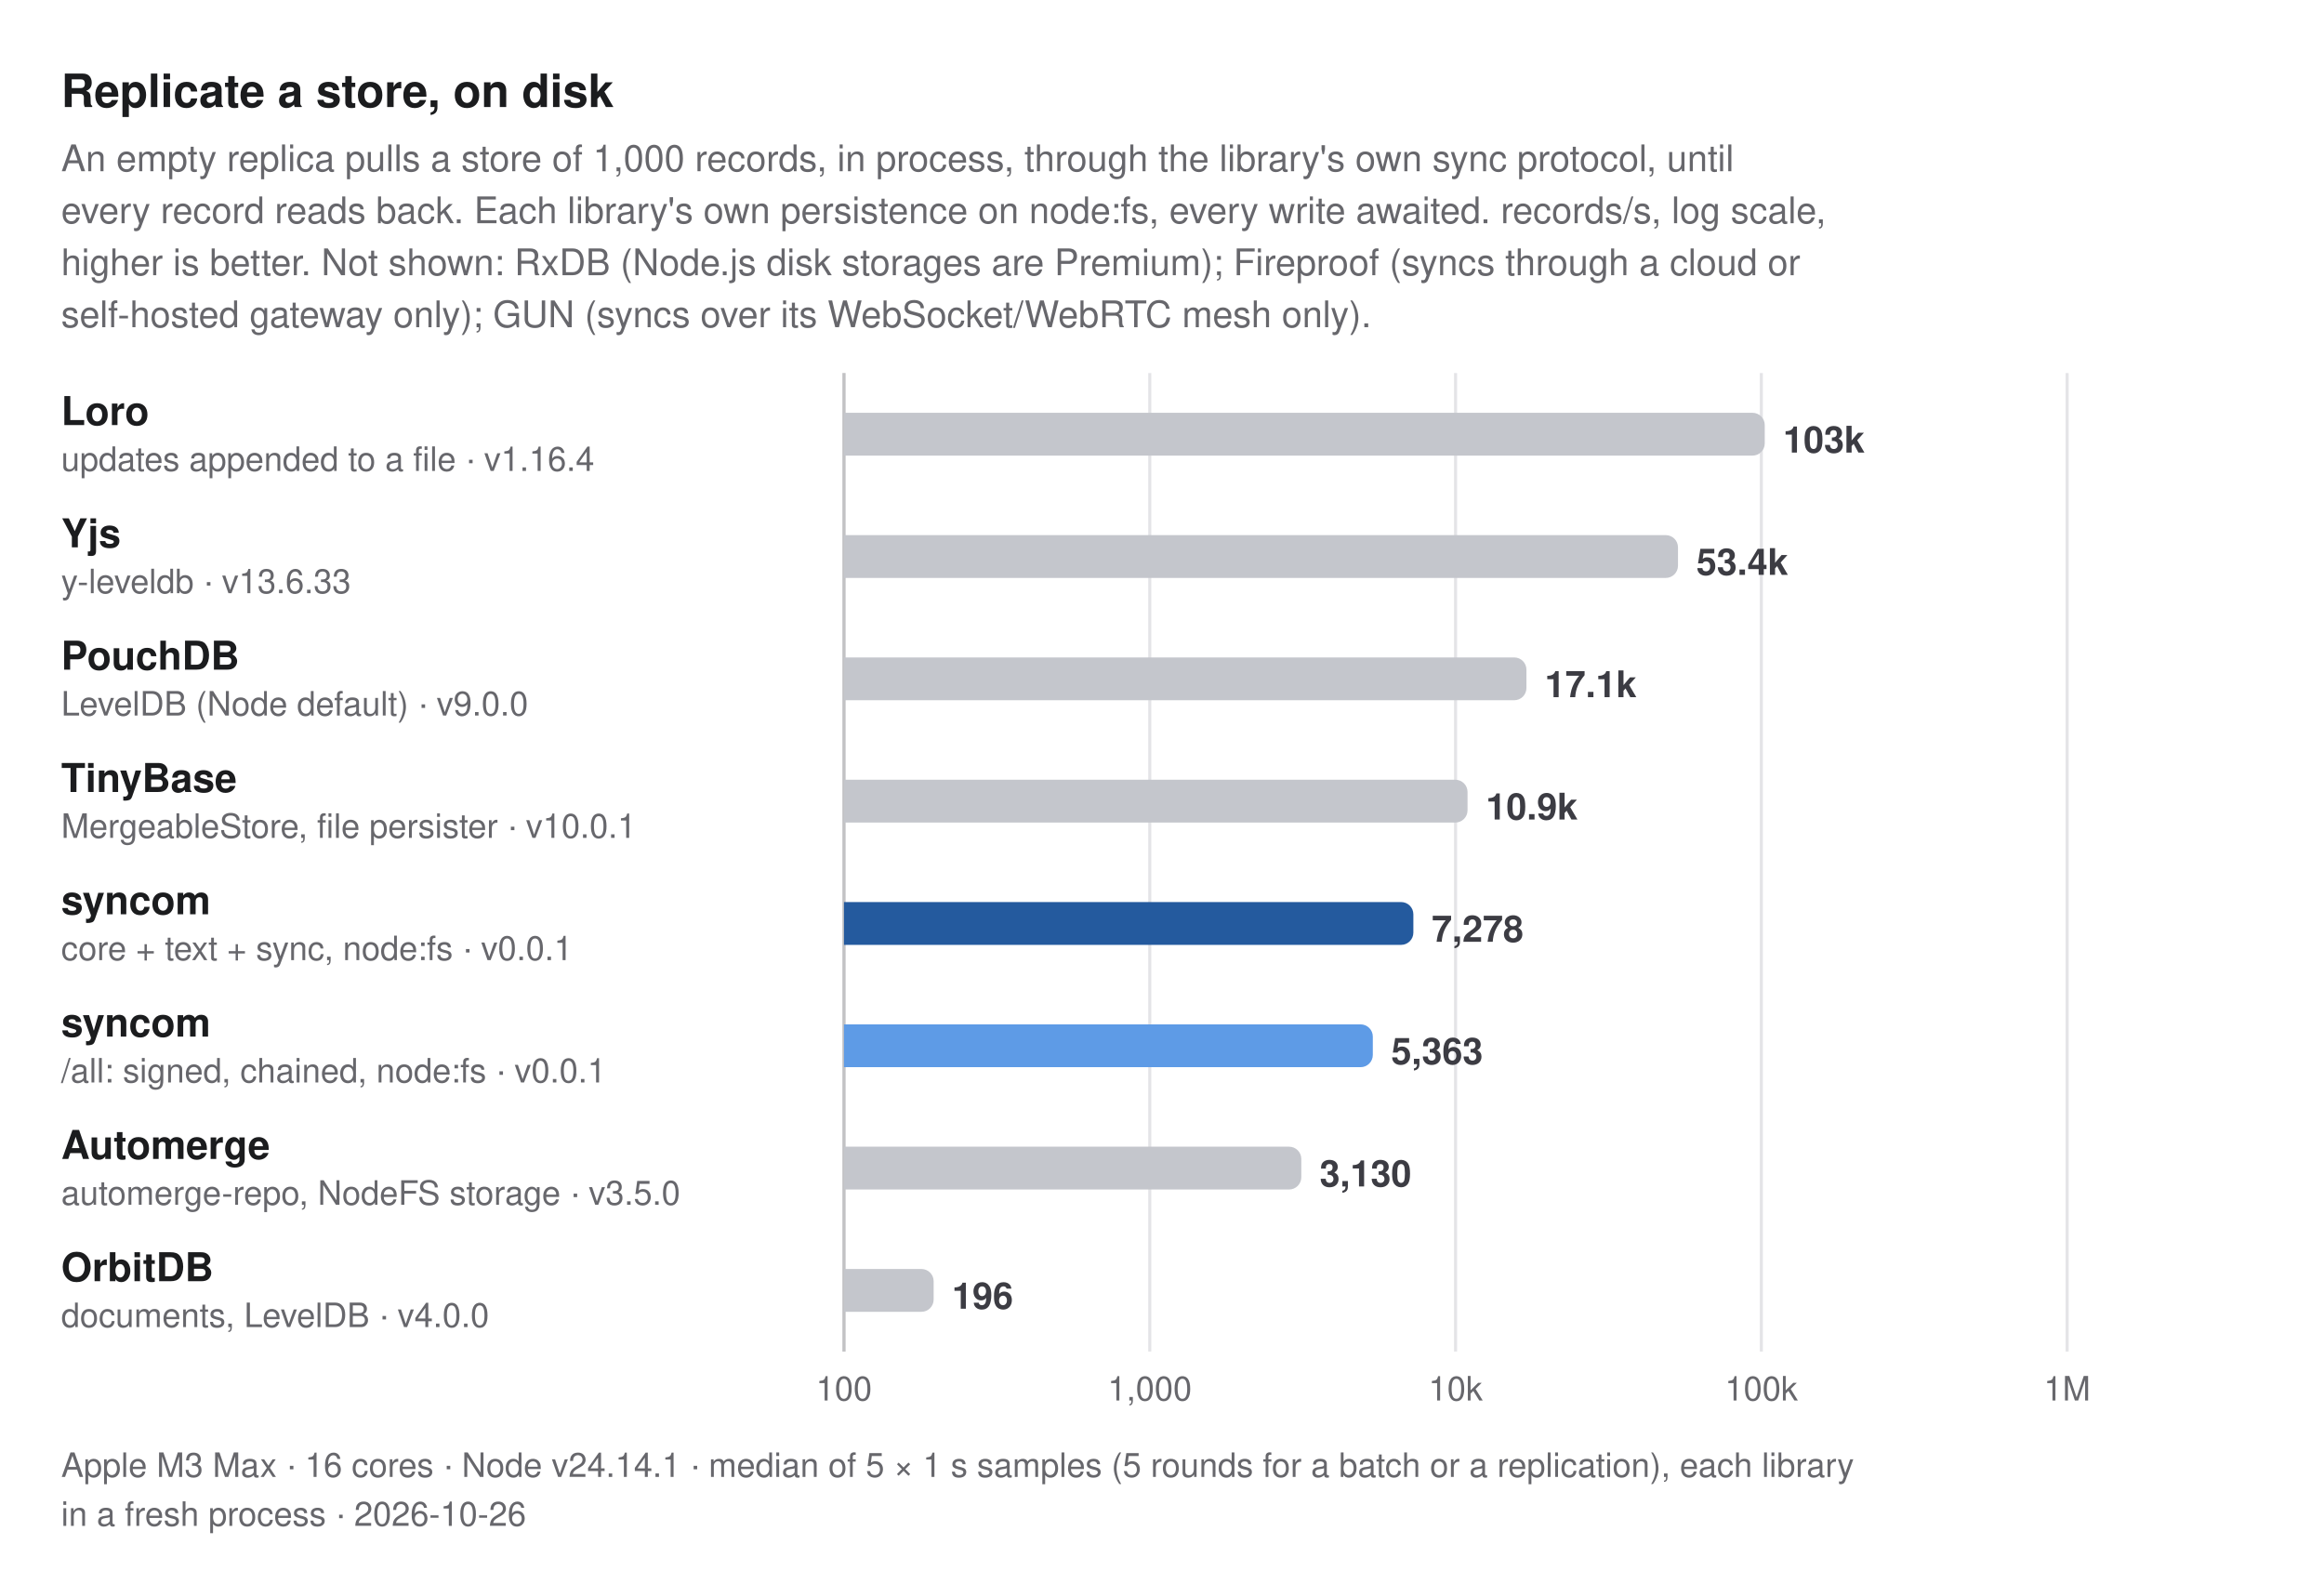
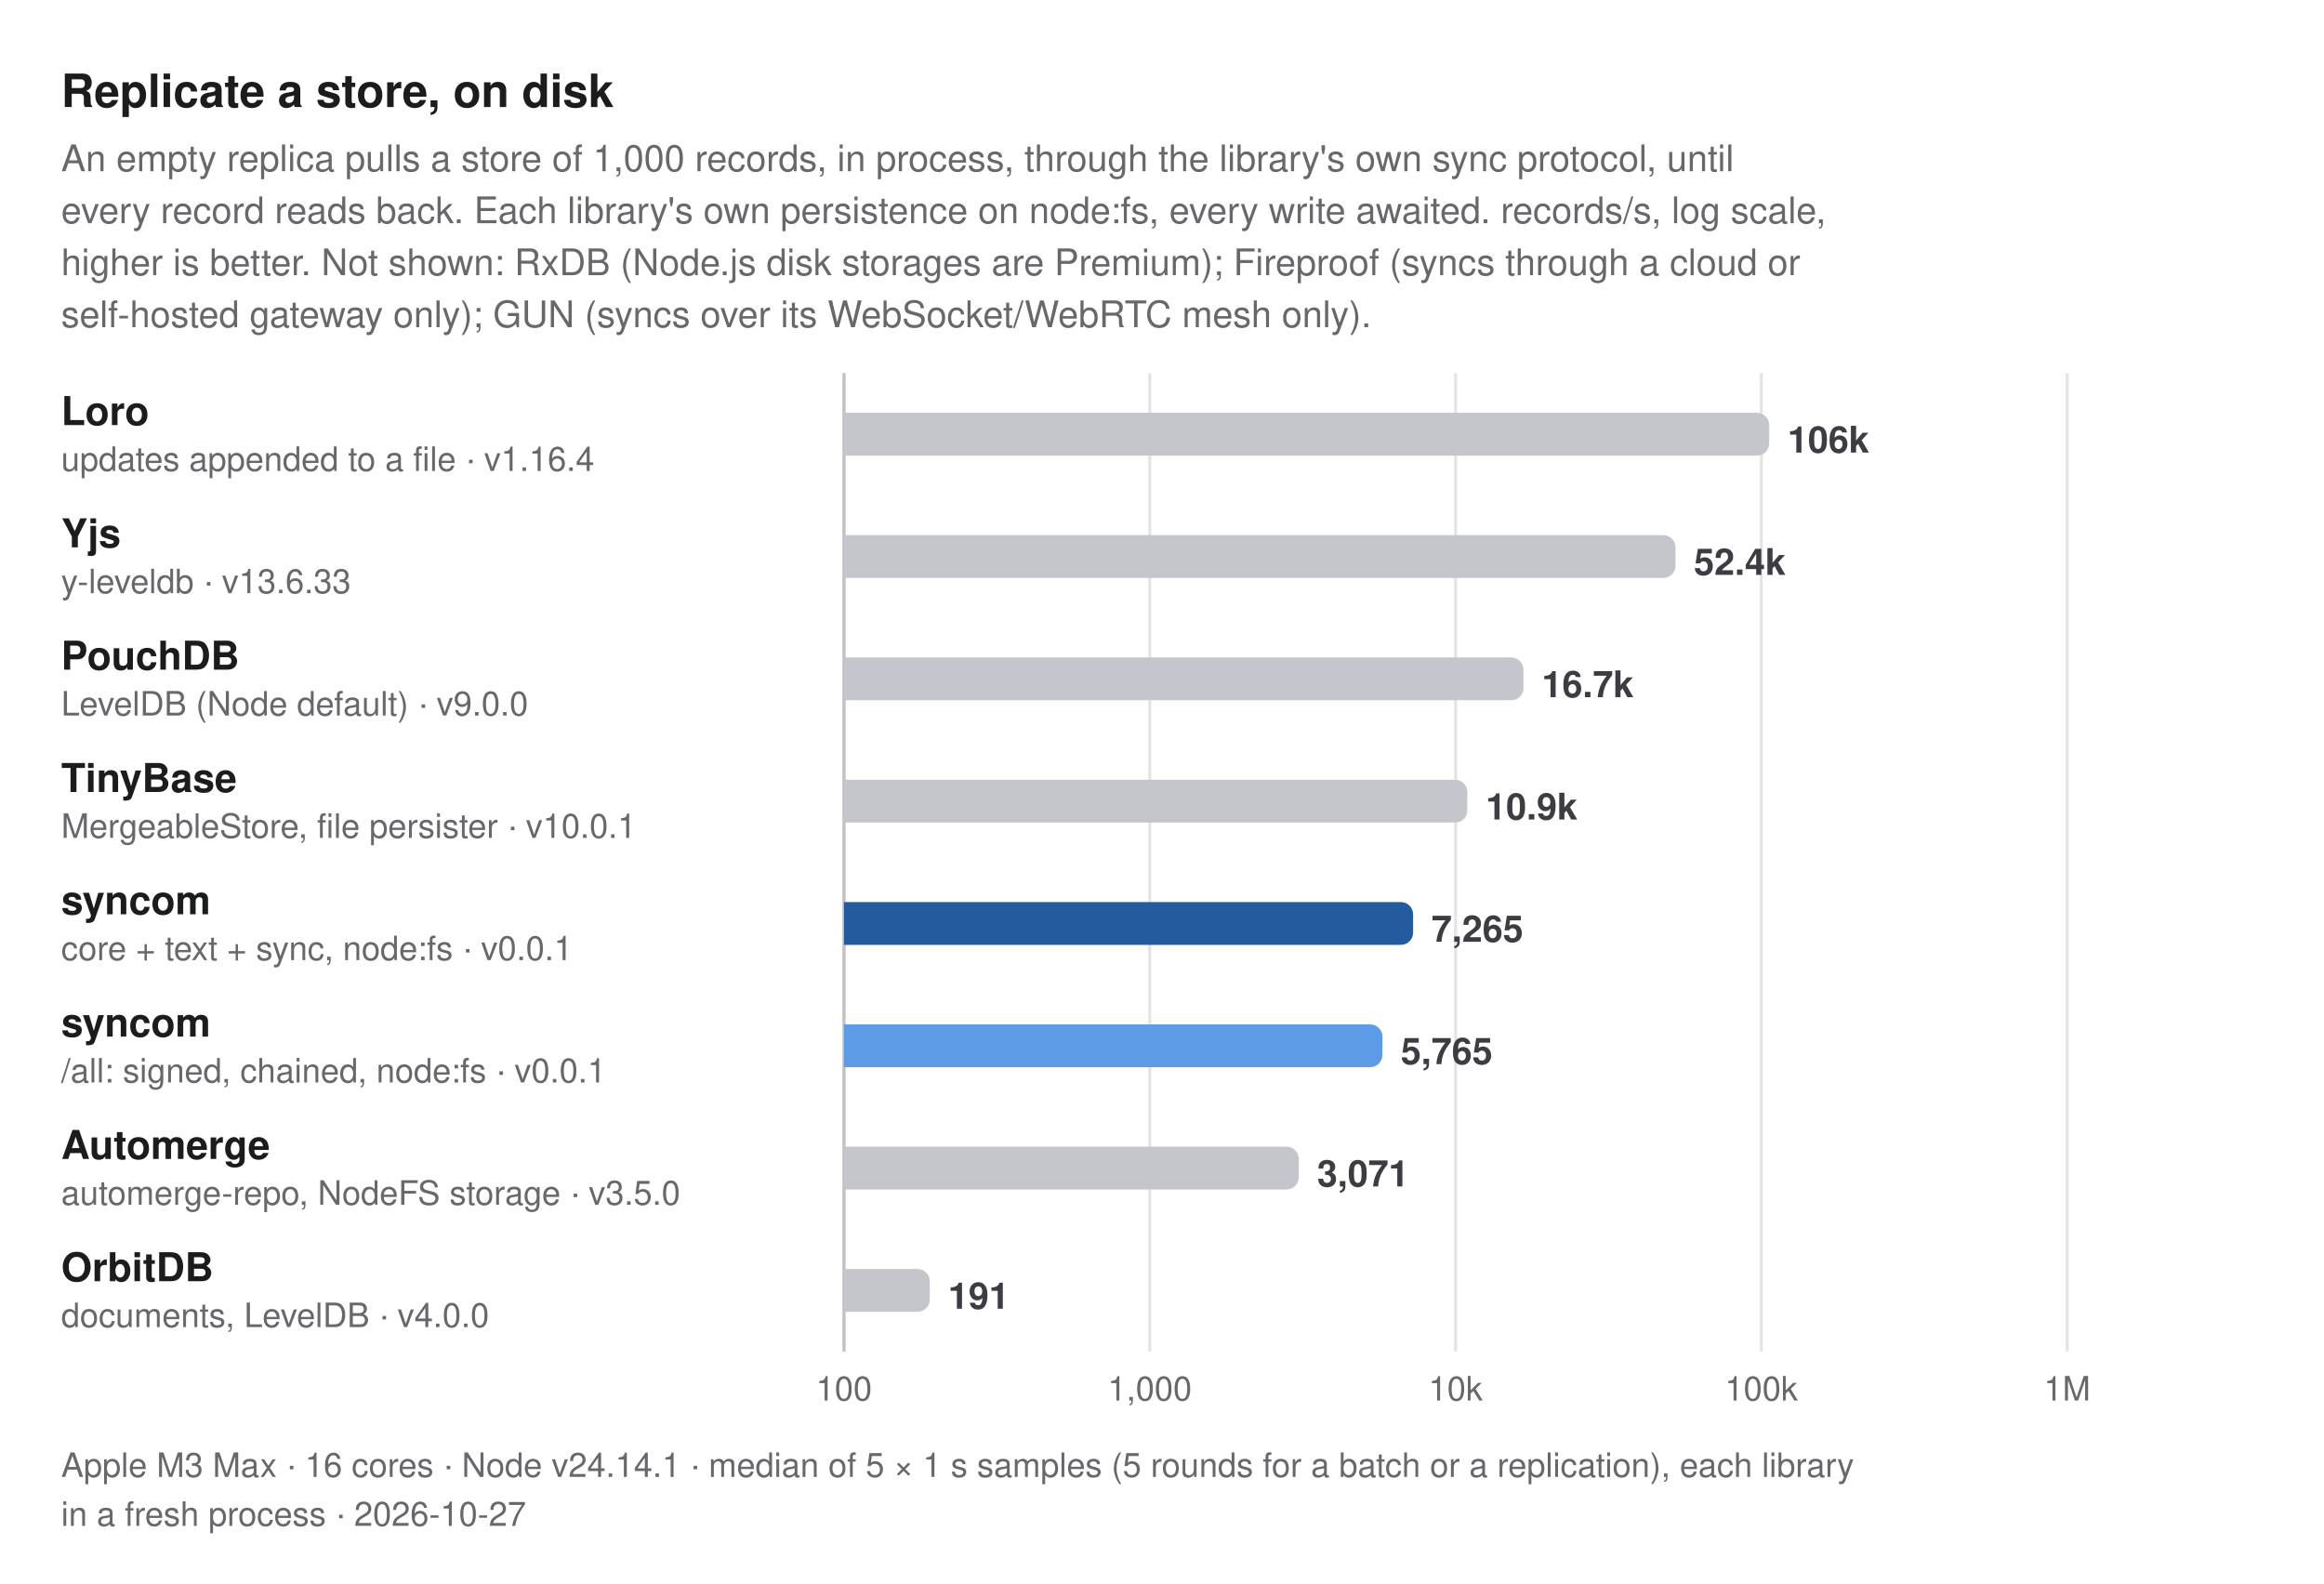
<svg xmlns="http://www.w3.org/2000/svg" width="760" height="518" viewBox="0 0 760 518" role="img" aria-label="Replicate a store, on disk. An empty replica pulls a store of 1,000 records, in process, through the library's own sync protocol, until every record reads back. Each library's own persistence on node:fs, every write awaited. records/s, log scale, higher is better. Not shown: RxDB (Node.js disk storages are Premium); Fireproof (syncs through a cloud or self-hosted gateway only); GUN (syncs over its WebSocket/WebRTC mesh only).">
  <style>
  text { font-family: -apple-system, BlinkMacSystemFont, "Segoe UI", Helvetica, Arial, sans-serif; }
  .title { font-size: 15px; font-weight: 700; fill: #1b1c1e; }
  .subtitle, .caption { font-size: 12px; fill: #67676c; }
  .caption { font-size: 11px; }
  .group { font-size: 11px; font-weight: 600; letter-spacing: 0.06em; fill: #67676c; }
  .label { font-size: 13px; font-weight: 600; fill: #1b1c1e; }
  .label.primary, .label.secondary { font-weight: 700; }
  .sublabel { font-size: 11px; fill: #67676c; }
  .value { font-size: 12px; font-weight: 600; fill: #3c3c43; font-variant-numeric: tabular-nums; }
  .value.small { font-size: 10px; }
  .legend { font-size: 11px; fill: #3c3c43; }
  .tick { font-size: 11px; fill: #67676c; font-variant-numeric: tabular-nums; }
  .grid { stroke: #e4e4e7; stroke-width: 1; }
  .axis { stroke: #c2c2c4; stroke-width: 1; }
  .ref { stroke: #67676c; stroke-width: 1; stroke-dasharray: 3 3; }
  .bar { fill: #c4c6cc; }
  .bar.primary { fill: #245a9e; }
  .bar.secondary { fill: #5e9be6; }
  @media (prefers-color-scheme: dark) {
    .title, .label { fill: #dfdfd6; }
    .subtitle, .caption, .group, .sublabel, .tick { fill: #98989f; }
    .value, .legend { fill: #c2c2c4; }
    .grid { stroke: #2e2e32; }
    .axis { stroke: #48484c; }
    .ref { stroke: #98989f; }
    .bar { fill: #46474e; }
    .bar.primary { fill: #8dbcf2; }
    .bar.secondary { fill: #3d7bd0; }
  }
</style>
  <text class="title" x="20" y="35">Replicate a store, on disk</text>
  <text class="subtitle" x="20" y="56">An empty replica pulls a store of 1,000 records, in process, through the library's own sync protocol, until</text>
  <text class="subtitle" x="20" y="73">every record reads back. Each library's own persistence on node:fs, every write awaited. records/s, log scale,</text>
  <text class="subtitle" x="20" y="90">higher is better. Not shown: RxDB (Node.js disk storages are Premium); Fireproof (syncs through a cloud or</text>
  <text class="subtitle" x="20" y="107">self-hosted gateway only); GUN (syncs over its WebSocket/WebRTC mesh only).</text>
  <line class="grid" x1="276" y1="122" x2="276" y2="442" />
  <text class="tick" x="276" y="458" text-anchor="middle">100</text>
  <line class="grid" x1="376" y1="122" x2="376" y2="442" />
  <text class="tick" x="376" y="458" text-anchor="middle">1,000</text>
  <line class="grid" x1="476" y1="122" x2="476" y2="442" />
  <text class="tick" x="476" y="458" text-anchor="middle">10k</text>
  <line class="grid" x1="576" y1="122" x2="576" y2="442" />
  <text class="tick" x="576" y="458" text-anchor="middle">100k</text>
  <line class="grid" x1="676" y1="122" x2="676" y2="442" />
  <text class="tick" x="676" y="458" text-anchor="middle">1M</text>
  <line class="axis" x1="276" y1="122" x2="276" y2="442" />
  <g>
    <text class="label" x="20" y="139">Loro</text>
    <text class="sublabel" x="20" y="154">updates appended to a file · v1.16.4</text>
-     <path class="bar" d="M276,135H573.112A4,4 0 0 1 577.112,139V145A4,4 0 0 1 573.112,149H276Z" />
-     <text class="value" x="583.112" y="148">103k</text>
+     <path class="bar" d="M276,135H574.573A4,4 0 0 1 578.573,139V145A4,4 0 0 1 574.573,149H276Z" />
+     <text class="value" x="584.573" y="148">106k</text>
  </g>
  <g>
    <text class="label" x="20" y="179">Yjs</text>
    <text class="sublabel" x="20" y="194">y-leveldb · v13.6.33</text>
-     <path class="bar" d="M276,175H544.742A4,4 0 0 1 548.742,179V185A4,4 0 0 1 544.742,189H276Z" />
-     <text class="value" x="554.742" y="188">53.4k</text>
+     <path class="bar" d="M276,175H543.925A4,4 0 0 1 547.925,179V185A4,4 0 0 1 543.925,189H276Z" />
+     <text class="value" x="553.925" y="188">52.4k</text>
  </g>
  <g>
    <text class="label" x="20" y="219">PouchDB</text>
    <text class="sublabel" x="20" y="234">LevelDB (Node default) · v9.0.0</text>
-     <path class="bar" d="M276,215H495.179A4,4 0 0 1 499.179,219V225A4,4 0 0 1 495.179,229H276Z" />
-     <text class="value" x="505.179" y="228">17.1k</text>
+     <path class="bar" d="M276,215H494.2A4,4 0 0 1 498.2,219V225A4,4 0 0 1 494.2,229H276Z" />
+     <text class="value" x="504.2" y="228">16.7k</text>
  </g>
  <g>
    <text class="label" x="20" y="259">TinyBase</text>
    <text class="sublabel" x="20" y="274">MergeableStore, file persister · v10.0.1</text>
-     <path class="bar" d="M276,255H475.921A4,4 0 0 1 479.921,259V265A4,4 0 0 1 475.921,269H276Z" />
-     <text class="value" x="485.921" y="268">10.9k</text>
+     <path class="bar" d="M276,255H475.851A4,4 0 0 1 479.851,259V265A4,4 0 0 1 475.851,269H276Z" />
+     <text class="value" x="485.851" y="268">10.9k</text>
  </g>
  <g>
    <text class="label primary" x="20" y="299">syncom</text>
    <text class="sublabel" x="20" y="314">core + text + sync, node:fs · v0.0.1</text>
-     <path class="bar primary" d="M276,295H458.201A4,4 0 0 1 462.201,299V305A4,4 0 0 1 458.201,309H276Z" />
-     <text class="value" x="468.201" y="308">7,278</text>
+     <path class="bar primary" d="M276,295H458.124A4,4 0 0 1 462.124,299V305A4,4 0 0 1 458.124,309H276Z" />
+     <text class="value" x="468.124" y="308">7,265</text>
  </g>
  <g>
    <text class="label secondary" x="20" y="339">syncom</text>
    <text class="sublabel" x="20" y="354">/all: signed, chained, node:fs · v0.0.1</text>
-     <path class="bar secondary" d="M276,335H444.943A4,4 0 0 1 448.943,339V345A4,4 0 0 1 444.943,349H276Z" />
-     <text class="value" x="454.943" y="348">5,363</text>
+     <path class="bar secondary" d="M276,335H448.082A4,4 0 0 1 452.082,339V345A4,4 0 0 1 448.082,349H276Z" />
+     <text class="value" x="458.082" y="348">5,765</text>
  </g>
  <g>
    <text class="label" x="20" y="379">Automerge</text>
    <text class="sublabel" x="20" y="394">automerge-repo, NodeFS storage · v3.5.0</text>
-     <path class="bar" d="M276,375H421.555A4,4 0 0 1 425.555,379V385A4,4 0 0 1 421.555,389H276Z" />
-     <text class="value" x="431.555" y="388">3,130</text>
+     <path class="bar" d="M276,375H420.73A4,4 0 0 1 424.73,379V385A4,4 0 0 1 420.73,389H276Z" />
+     <text class="value" x="430.73" y="388">3,071</text>
  </g>
  <g>
    <text class="label" x="20" y="419">OrbitDB</text>
    <text class="sublabel" x="20" y="434">documents, LevelDB · v4.0.0</text>
-     <path class="bar" d="M276,415H301.324A4,4 0 0 1 305.324,419V425A4,4 0 0 1 301.324,429H276Z" />
-     <text class="value" x="311.324" y="428">196</text>
+     <path class="bar" d="M276,415H300.066A4,4 0 0 1 304.066,419V425A4,4 0 0 1 300.066,429H276Z" />
+     <text class="value" x="310.066" y="428">191</text>
  </g>
  <text class="caption" x="20" y="483">Apple M3 Max · 16 cores · Node v24.14.1 · median of 5 × 1 s samples (5 rounds for a batch or a replication), each library</text>
-   <text class="caption" x="20" y="499">in a fresh process · 2026-10-26</text>
+   <text class="caption" x="20" y="499">in a fresh process · 2026-10-27</text>
</svg>
